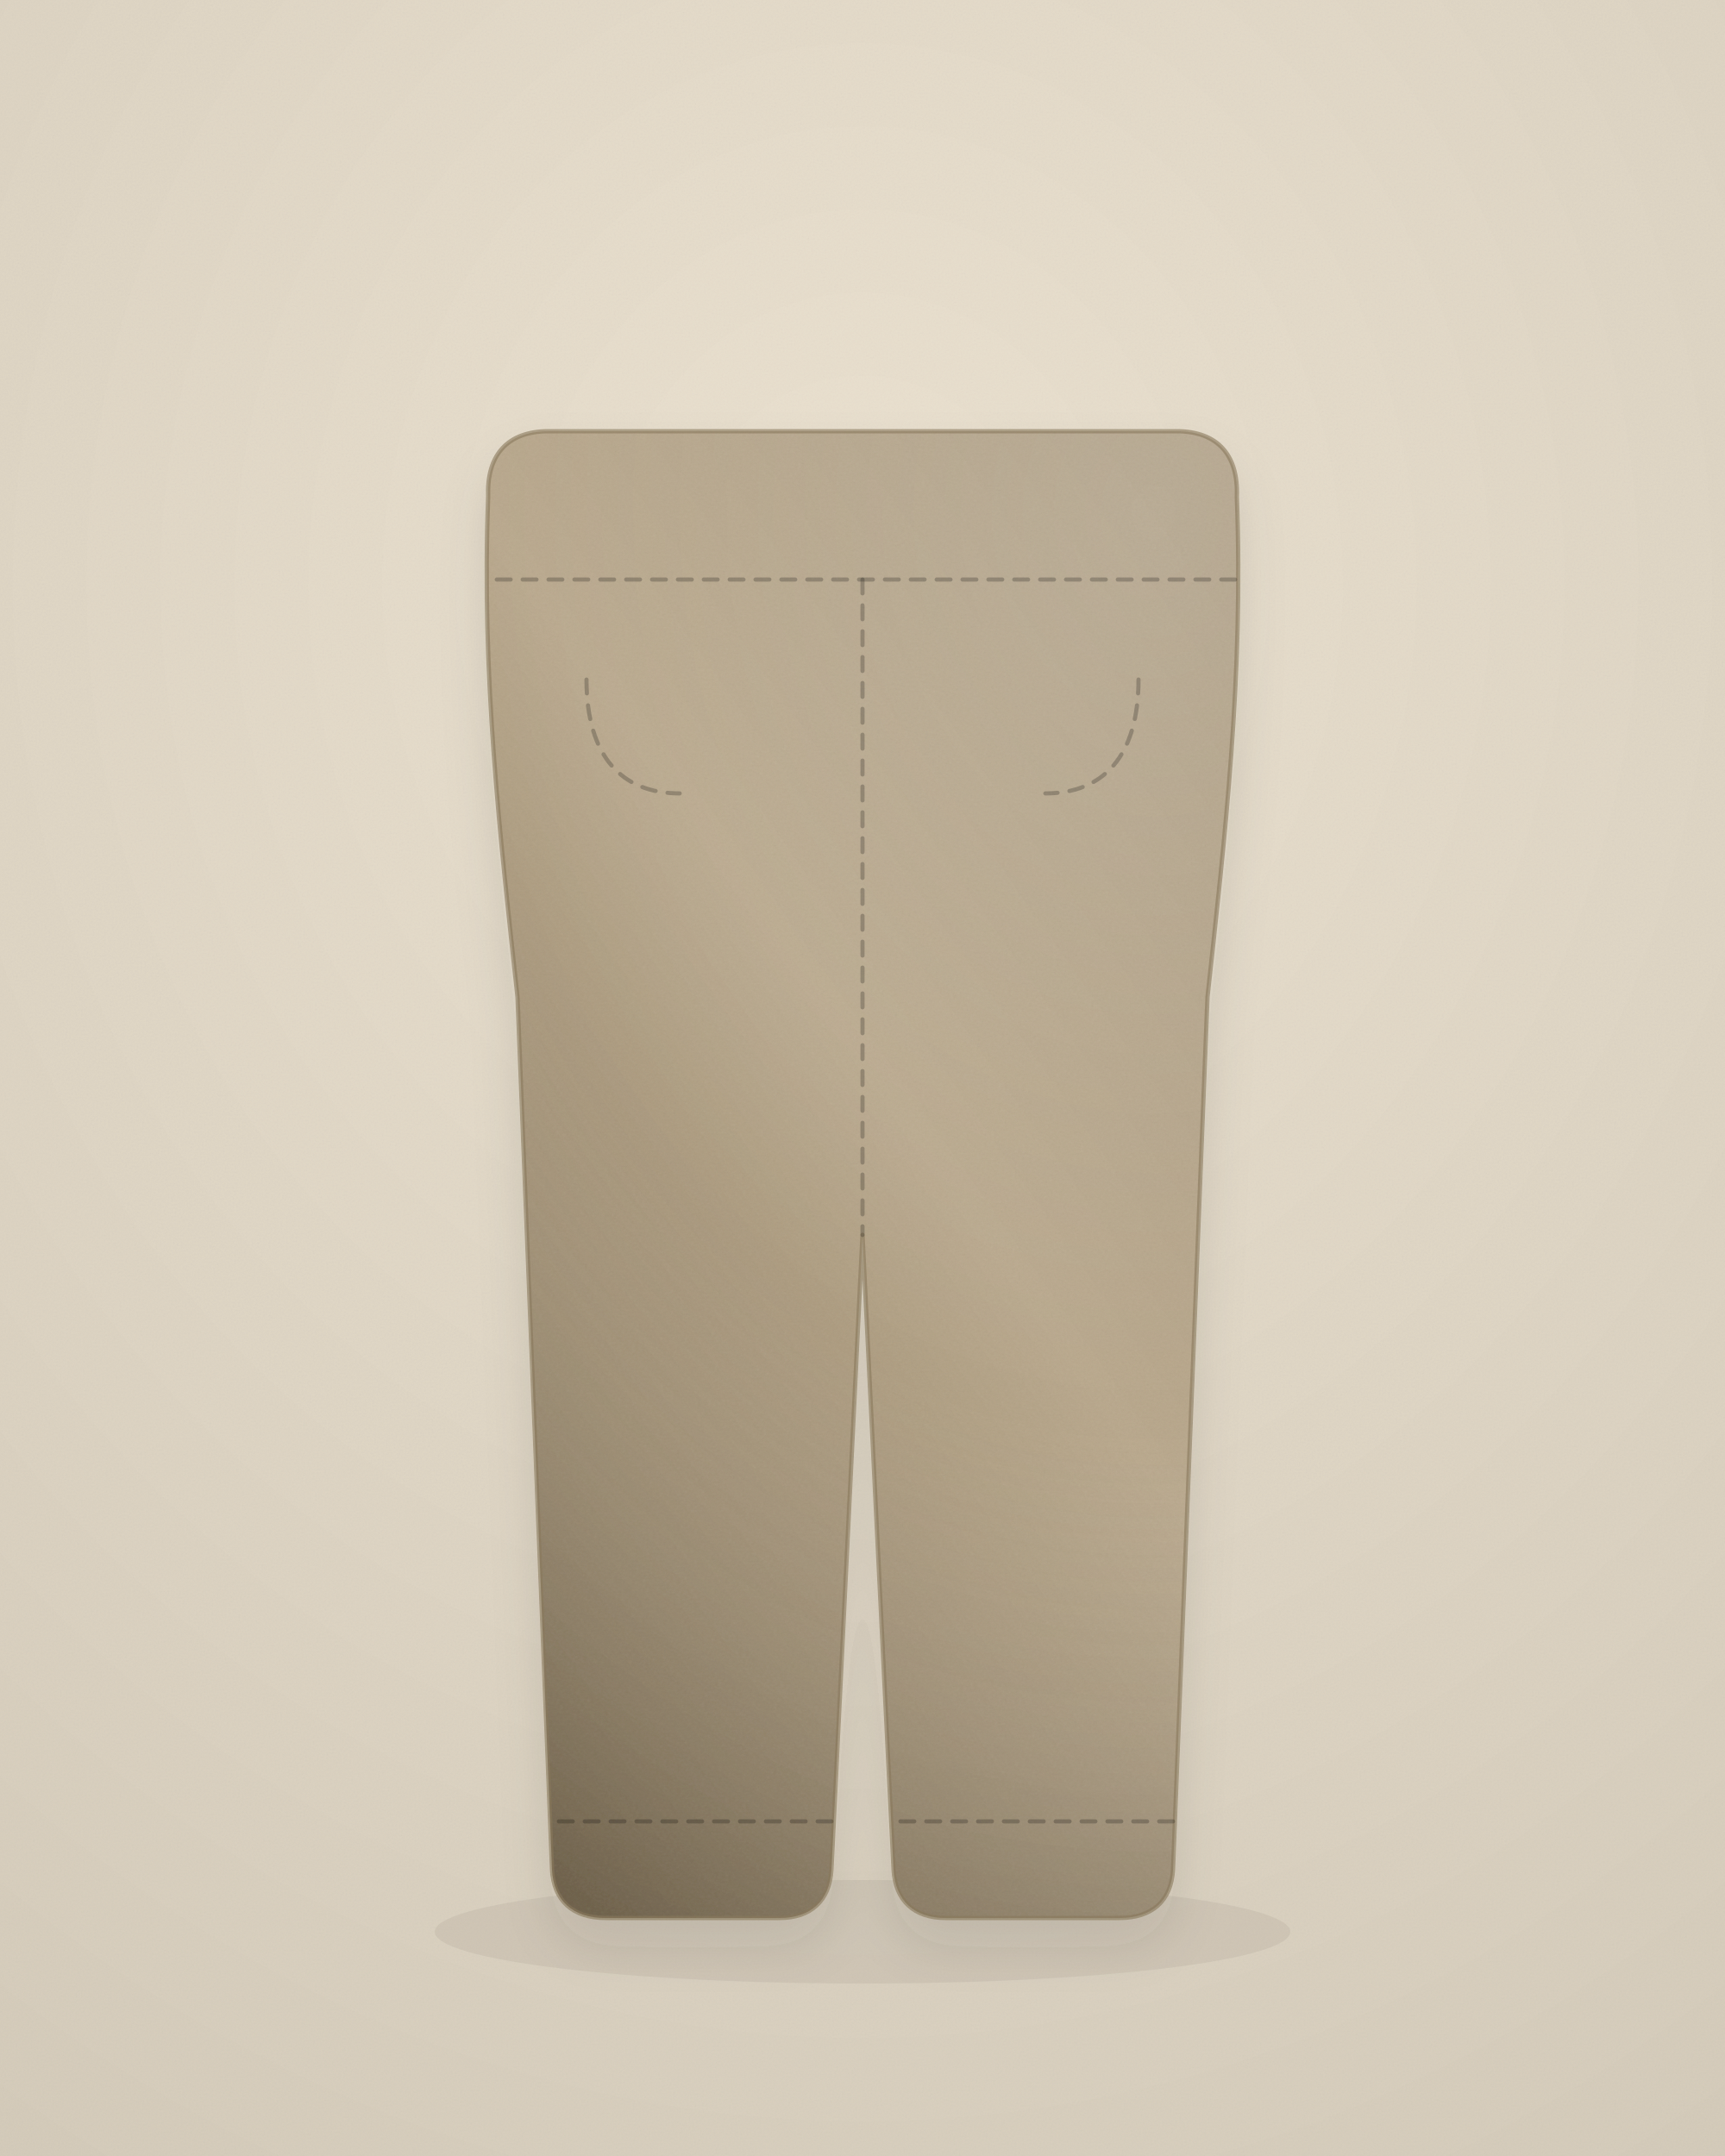
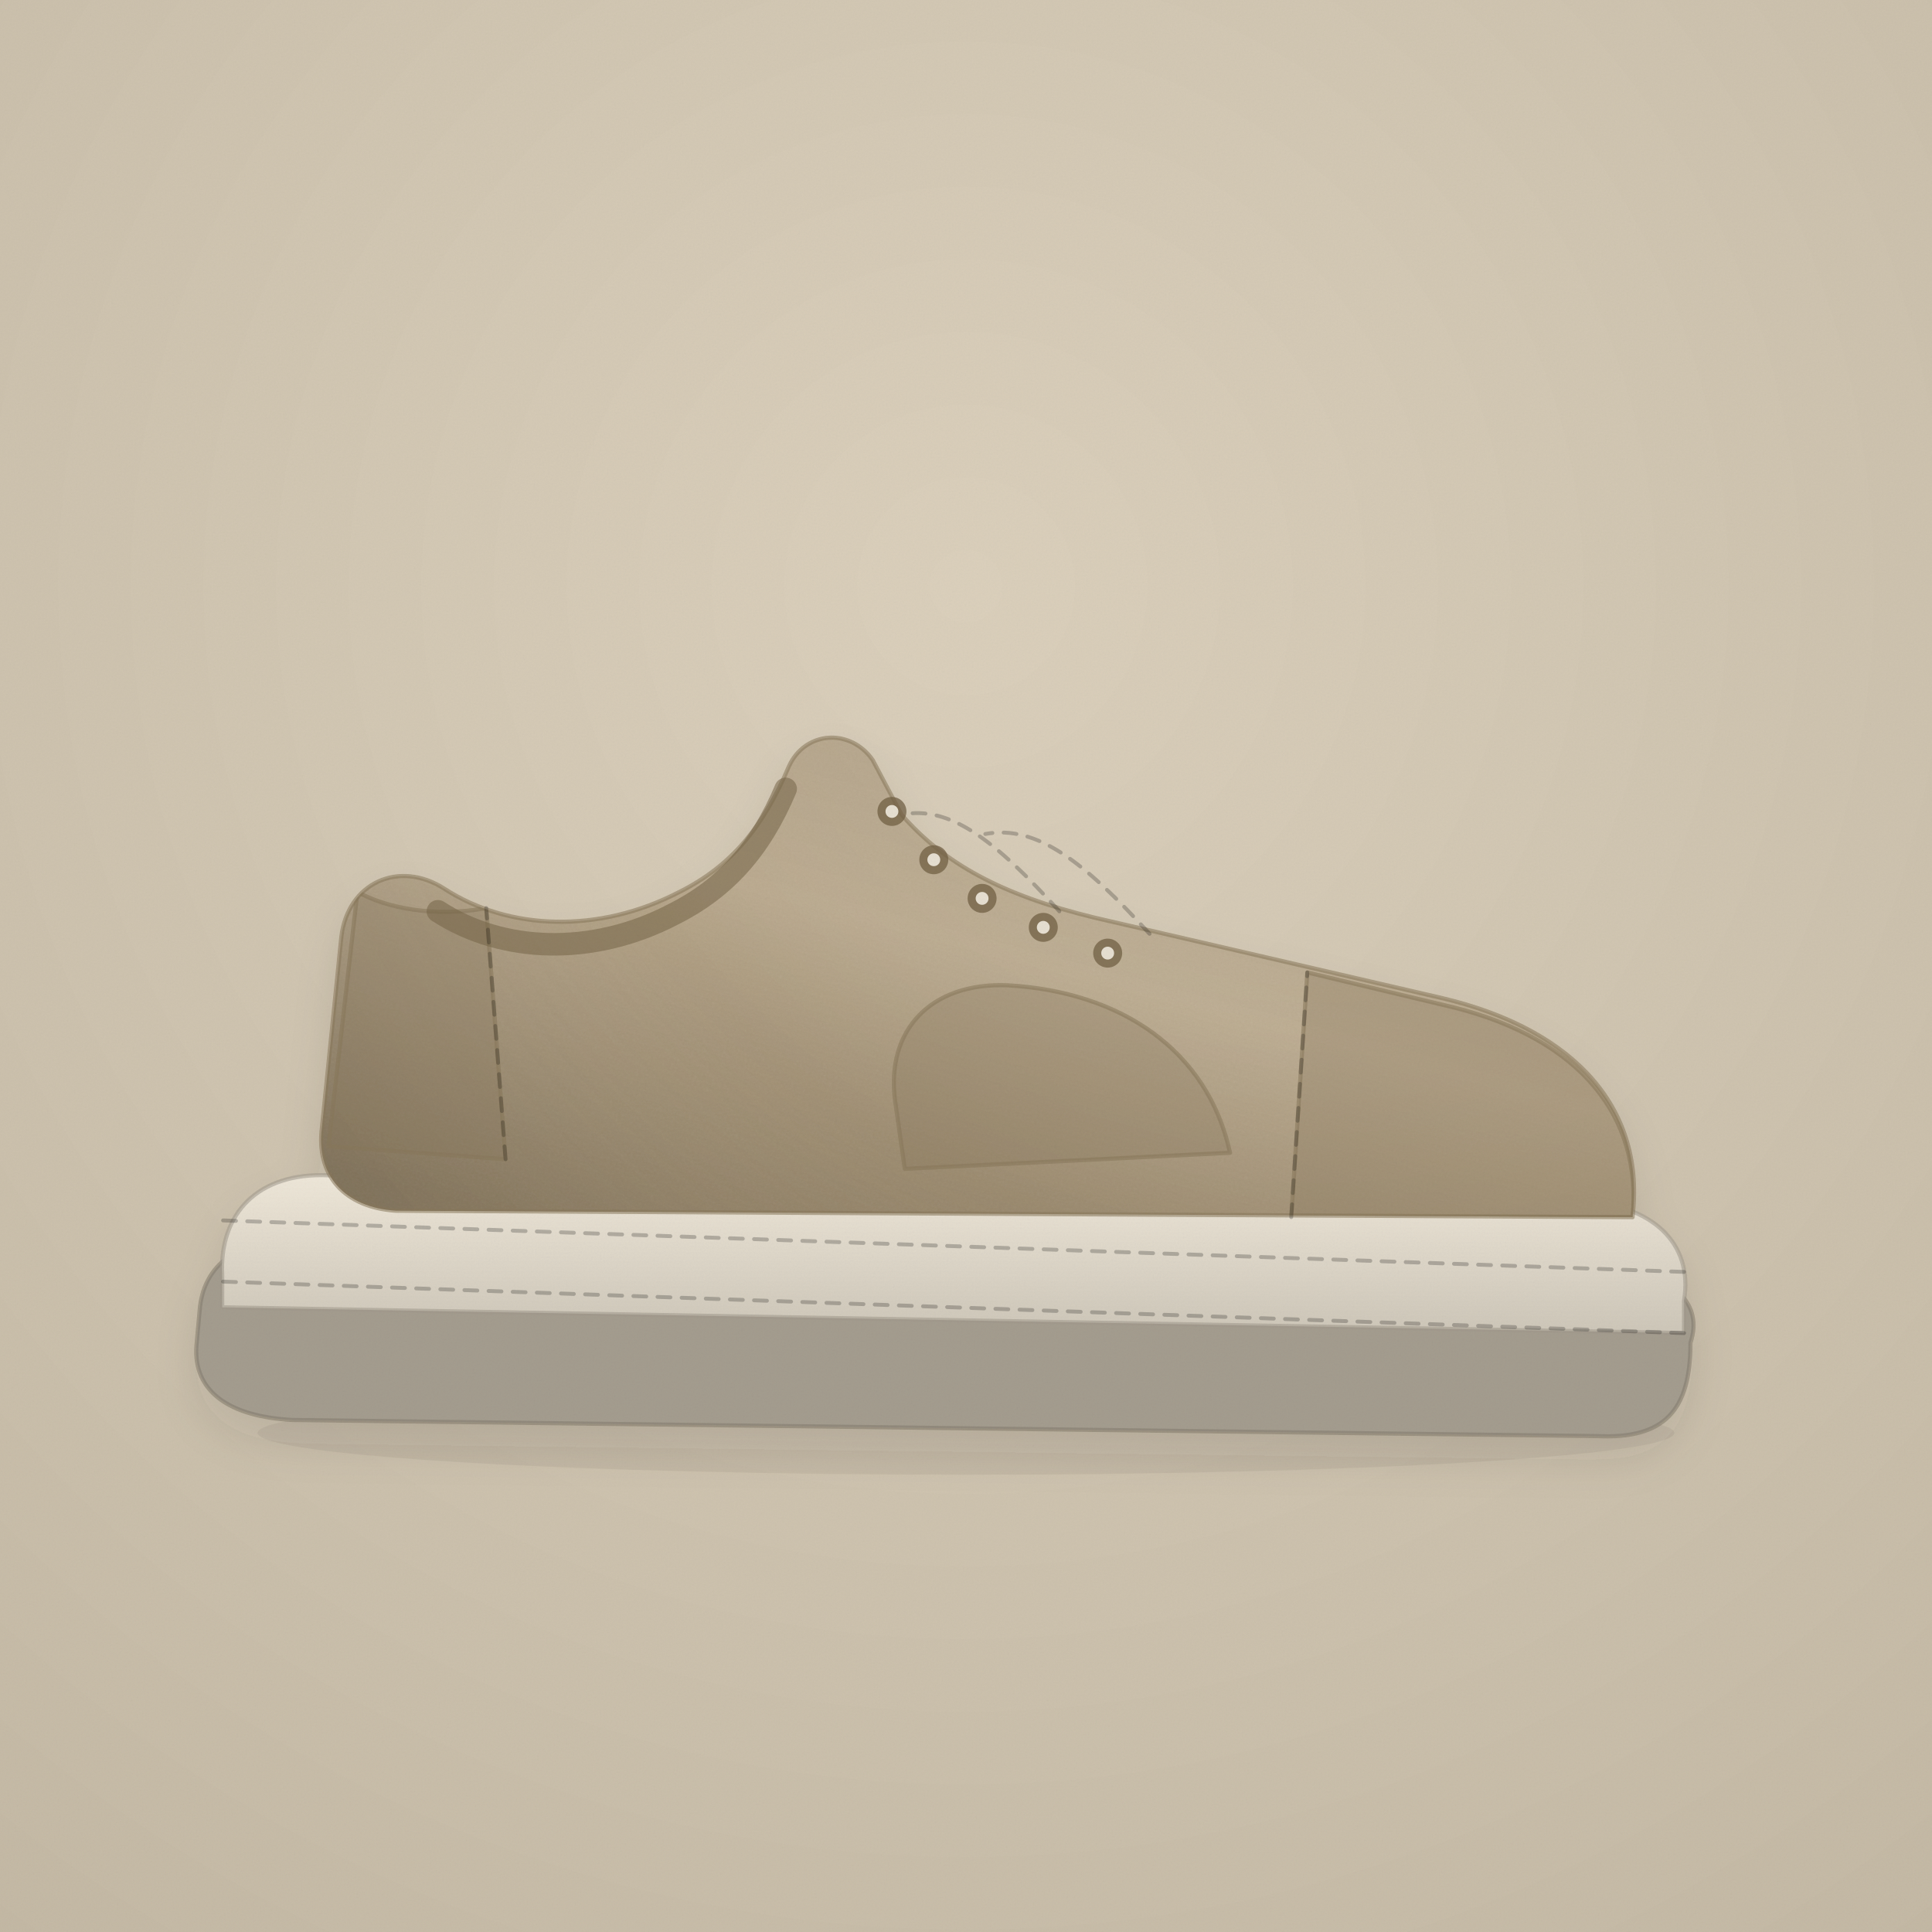
- <svg xmlns="http://www.w3.org/2000/svg" viewBox="0 0 1000 1250" width="1000" height="1250" role="img" aria-label="pantalón">
+ <svg xmlns="http://www.w3.org/2000/svg" viewBox="0 0 1200 1200" width="1200" height="1200" role="img" aria-label="zapatilla de skate">
  <defs>
-     <radialGradient id="bg-pants-B9A88C-back" cx="50%" cy="36%" r="80%">
-       <stop offset="0%" stop-color="#eae1d0" />
-       <stop offset="100%" stop-color="#c8bfae" />
+     <radialGradient id="bg-skate-B9A88C-back" cx="50%" cy="38%" r="78%">
+       <stop offset="0%" stop-color="#dacfbb" />
+       <stop offset="100%" stop-color="#b8ad99" />
    </radialGradient>
-     <linearGradient id="cloth-pants-B9A88C-back" x1="16%" y1="0%" x2="88%" y2="100%">
+     <linearGradient id="upper-skate-B9A88C-back" x1="14%" y1="0%" x2="86%" y2="100%">
      <stop offset="0%" stop-color="#ab9a7e" />
-       <stop offset="44%" stop-color="#B9A88C" />
-       <stop offset="100%" stop-color="#89785c" />
+       <stop offset="46%" stop-color="#B9A88C" />
+       <stop offset="100%" stop-color="#87765a" />
    </linearGradient>
-     <radialGradient id="fold-pants-B9A88C-back" cx="33%" cy="24%" r="72%">
-       <stop offset="0%" stop-color="#ffffff" stop-opacity="0.18" />
+     <linearGradient id="mid-skate-B9A88C-back" x1="0%" y1="0%" x2="0%" y2="100%">
+       <stop offset="0%" stop-color="#ede6d8" />
+       <stop offset="100%" stop-color="#cdc6b8" />
+     </linearGradient>
+     <radialGradient id="fold-skate-B9A88C-back" cx="32%" cy="22%" r="74%">
+       <stop offset="0%" stop-color="#ffffff" stop-opacity="0.20" />
      <stop offset="58%" stop-color="#ffffff" stop-opacity="0" />
-       <stop offset="100%" stop-color="#000000" stop-opacity="0.20" />
+       <stop offset="100%" stop-color="#000000" stop-opacity="0.22" />
    </radialGradient>
-     <filter id="grain-pants-B9A88C-back">
+     <filter id="grain-skate-B9A88C-back">
      <feTurbulence type="fractalNoise" baseFrequency="0.9" numOctaves="3" seed="7" />
      <feColorMatrix type="saturate" values="0" />
    </filter>
-     <filter id="drop-pants-B9A88C-back" x="-30%" y="-30%" width="160%" height="160%">
-       <feDropShadow dx="0" dy="16" stdDeviation="14" flood-color="#3a3128" flood-opacity="0.10" />
+     <filter id="drop-skate-B9A88C-back" x="-30%" y="-30%" width="160%" height="160%">
+       <feDropShadow dx="0" dy="14" stdDeviation="13" flood-color="#3a3128" flood-opacity="0.10" />
    </filter>
-     <filter id="weave-pants-B9A88C-back">
-       <feTurbulence type="fractalNoise" baseFrequency="0.5 0.72" numOctaves="2" seed="9" result="n" />
+     <filter id="weave-skate-B9A88C-back">
+       <feTurbulence type="fractalNoise" baseFrequency="0.55 0.72" numOctaves="2" seed="9" result="n" />
      <feColorMatrix in="n" type="saturate" values="0" />
      <feComponentTransfer>
-         <feFuncA type="linear" slope="0.12" />
+         <feFuncA type="linear" slope="0.11" />
      </feComponentTransfer>
    </filter>
-     <clipPath id="body-pants-B9A88C-back">
-       <path d="M318,250 L682,250 C706,250 718,264 717,288       C721,392 710,486 700,578       L680,1084 C679,1102 668,1112 649,1112       L548,1112 C530,1112 519,1102 518,1084       L500,716 L482,1084 C481,1102 470,1112 452,1112       L351,1112 C332,1112 321,1102 320,1084       L300,578 C290,486 279,392 283,288       C282,264 294,250 318,250 Z" />
+     <clipPath id="body-skate-B9A88C-back">
+       <path d="M186,756 C178,690 220,640 304,620       L520,570 C578,556 614,536 640,506       L658,472 C672,452 700,454 710,476       C726,514 746,538 778,554       C828,580 884,578 924,552       C952,534 984,548 988,582       L1000,700 C1004,730 986,750 954,752       L186,756 Z" />
    </clipPath>
  </defs>
-   <rect x="-400" y="-400" width="1800" height="2050" fill="url(#bg-pants-B9A88C-back)" />
-   <ellipse cx="500" cy="1120" rx="248" ry="30" fill="#3a3128" opacity="0.07" />
-   <g filter="url(#drop-pants-B9A88C-back)" transform="translate(1000,0) scale(-1,1)">
-     <path d="M318,250 L682,250 C706,250 718,264 717,288       C721,392 710,486 700,578       L680,1084 C679,1102 668,1112 649,1112       L548,1112 C530,1112 519,1102 518,1084       L500,716 L482,1084 C481,1102 470,1112 452,1112       L351,1112 C332,1112 321,1102 320,1084       L300,578 C290,486 279,392 283,288       C282,264 294,250 318,250 Z" fill="url(#cloth-pants-B9A88C-back)" />
-     <g clip-path="url(#body-pants-B9A88C-back)">
-       <rect x="0" y="0" width="1000" height="1250" fill="url(#fold-pants-B9A88C-back)" />
-       <rect x="0" y="0" width="1000" height="1250" filter="url(#weave-pants-B9A88C-back)" opacity="0.6" />
+   <rect x="-400" y="-400" width="2000" height="2000" fill="url(#bg-skate-B9A88C-back)" />
+   <ellipse cx="600" cy="890" rx="440" ry="26" fill="#3a3128" opacity="0.07" />
+   <g filter="url(#drop-skate-B9A88C-back)" transform="translate(1200,0) scale(-1,1)">
+     <path d="M150,834 C142,810 160,792 196,790 L1012,770       C1052,768 1074,786 1076,814 L1078,836       C1080,864 1058,880 1018,882 L208,892       C166,894 150,876 150,834 Z" fill="#a39c8e" />
+     <path d="M150,834 C142,810 160,792 196,790 L1012,770       C1052,768 1074,786 1076,814 L1078,836       C1080,864 1058,880 1018,882 L208,892       C166,894 150,876 150,834 Z" fill="none" stroke="#817a6c" stroke-opacity="0.55" stroke-width="2.6" stroke-linejoin="round" />
+     <path d="M154,808 C148,772 174,748 218,746 L996,730       C1040,728 1064,754 1062,792 L1062,812 L154,828 Z" fill="url(#mid-skate-B9A88C-back)" />
+     <path d="M154,808 C148,772 174,748 218,746 L996,730       C1040,728 1064,754 1062,792 L1062,812 L154,828 Z" fill="none" stroke="#9f988a" stroke-opacity="0.55" stroke-width="2.6" stroke-linejoin="round" />
+     <path d="M186,756 C178,690 220,640 304,620       L520,570 C578,556 614,536 640,506       L658,472 C672,452 700,454 710,476       C726,514 746,538 778,554       C828,580 884,578 924,552       C952,534 984,548 988,582       L1000,700 C1004,730 986,750 954,752       L186,756 Z" fill="url(#upper-skate-B9A88C-back)" />
+     <g clip-path="url(#body-skate-B9A88C-back)">
+       <rect x="0" y="0" width="1200" height="1200" fill="url(#fold-skate-B9A88C-back)" />
+       <rect x="0" y="0" width="1200" height="1200" filter="url(#weave-skate-B9A88C-back)" opacity="0.6" />
+       <path d="M186,756 C180,694 218,646 296,626 L388,604 L398,756 Z" fill="#87765a" fill-opacity="0.30" />
+       <path d="M186,756 C180,694 218,646 296,626 L388,604 L398,756 Z" fill="none" stroke="#87765a" stroke-opacity="0.55" stroke-width="2.6" stroke-linejoin="round" />
+       <path d="M898,564 C930,570 960,564 978,554 L996,712 L886,720 Z" fill="#87765a" fill-opacity="0.30" />
+       <path d="M898,564 C930,570 960,564 978,554 L996,712 L886,720 Z" fill="none" stroke="#87765a" stroke-opacity="0.55" stroke-width="2.6" stroke-linejoin="round" />
+       <path d="M436,716 C450,652 504,616 574,612 C622,610 650,640 644,684 L638,726 Z" fill="#87765a" fill-opacity="0.30" />
+       <path d="M436,716 C450,652 504,616 574,612 C622,610 650,640 644,684 L638,726 Z" fill="none" stroke="#87765a" stroke-opacity="0.55" stroke-width="2.6" stroke-linejoin="round" />
    </g>
-     <path d="M318,250 L682,250 C706,250 718,264 717,288       C721,392 710,486 700,578       L680,1084 C679,1102 668,1112 649,1112       L548,1112 C530,1112 519,1102 518,1084       L500,716 L482,1084 C481,1102 470,1112 452,1112       L351,1112 C332,1112 321,1102 320,1084       L300,578 C290,486 279,392 283,288       C282,264 294,250 318,250 Z" fill="none" stroke="#89785c" stroke-opacity="0.6" stroke-width="2.5" stroke-linejoin="round" />
+     <path d="M186,756 C178,690 220,640 304,620       L520,570 C578,556 614,536 640,506       L658,472 C672,452 700,454 710,476       C726,514 746,538 778,554       C828,580 884,578 924,552       C952,534 984,548 988,582       L1000,700 C1004,730 986,750 954,752       L186,756 Z" fill="none" stroke="#87765a" stroke-opacity="0.55" stroke-width="2.6" stroke-linejoin="round" />
+     <path d="M712,490 C728,528 750,552 782,568 C832,594 888,592 928,566" fill="none" stroke="#756448" stroke-opacity="0.55" stroke-width="14" stroke-linecap="round" />
    <g fill="none" stroke="rgba(0,0,0,0.22)" stroke-width="2.4" stroke-dasharray="8 7" stroke-linecap="round">
-       <path d="M284,336 L716,336" />
-       <path d="M500,336 L500,716" />
-       <path d="M340,394 C340,438 360,460 394,460" />
-       <path d="M660,394 C660,438 640,460 606,460" />
-       <path d="M320,1056 L482,1056" />
-       <path d="M518,1056 L680,1056" />
+       <path d="M398,756 L388,604" />
+       <path d="M886,720 L898,564" />
+       <path d="M154,828 L1062,796" />
+       <path d="M154,790 L1062,758" />
+       <path d="M542,566 C582,522 610,500 640,506" />
+       <path d="M486,580 C526,536 556,512 588,518" />
    </g>
+     <circle cx="512" cy="592" r="9" fill="#716044" fill-opacity="0.75" />
+     <circle cx="512" cy="592" r="4" fill="#e5ded0" />
+     <circle cx="552" cy="576" r="9" fill="#716044" fill-opacity="0.75" />
+     <circle cx="552" cy="576" r="4" fill="#e5ded0" />
+     <circle cx="590" cy="558" r="9" fill="#716044" fill-opacity="0.75" />
+     <circle cx="590" cy="558" r="4" fill="#e5ded0" />
+     <circle cx="620" cy="534" r="9" fill="#716044" fill-opacity="0.75" />
+     <circle cx="620" cy="534" r="4" fill="#e5ded0" />
+     <circle cx="646" cy="504" r="9" fill="#716044" fill-opacity="0.75" />
+     <circle cx="646" cy="504" r="4" fill="#e5ded0" />
  </g>
-   <rect x="-400" y="-400" width="1800" height="2050" filter="url(#grain-pants-B9A88C-back)" opacity="0.05" style="mix-blend-mode:multiply" />
+   <rect x="-400" y="-400" width="2000" height="2000" filter="url(#grain-skate-B9A88C-back)" opacity="0.05" style="mix-blend-mode:multiply" />
</svg>
